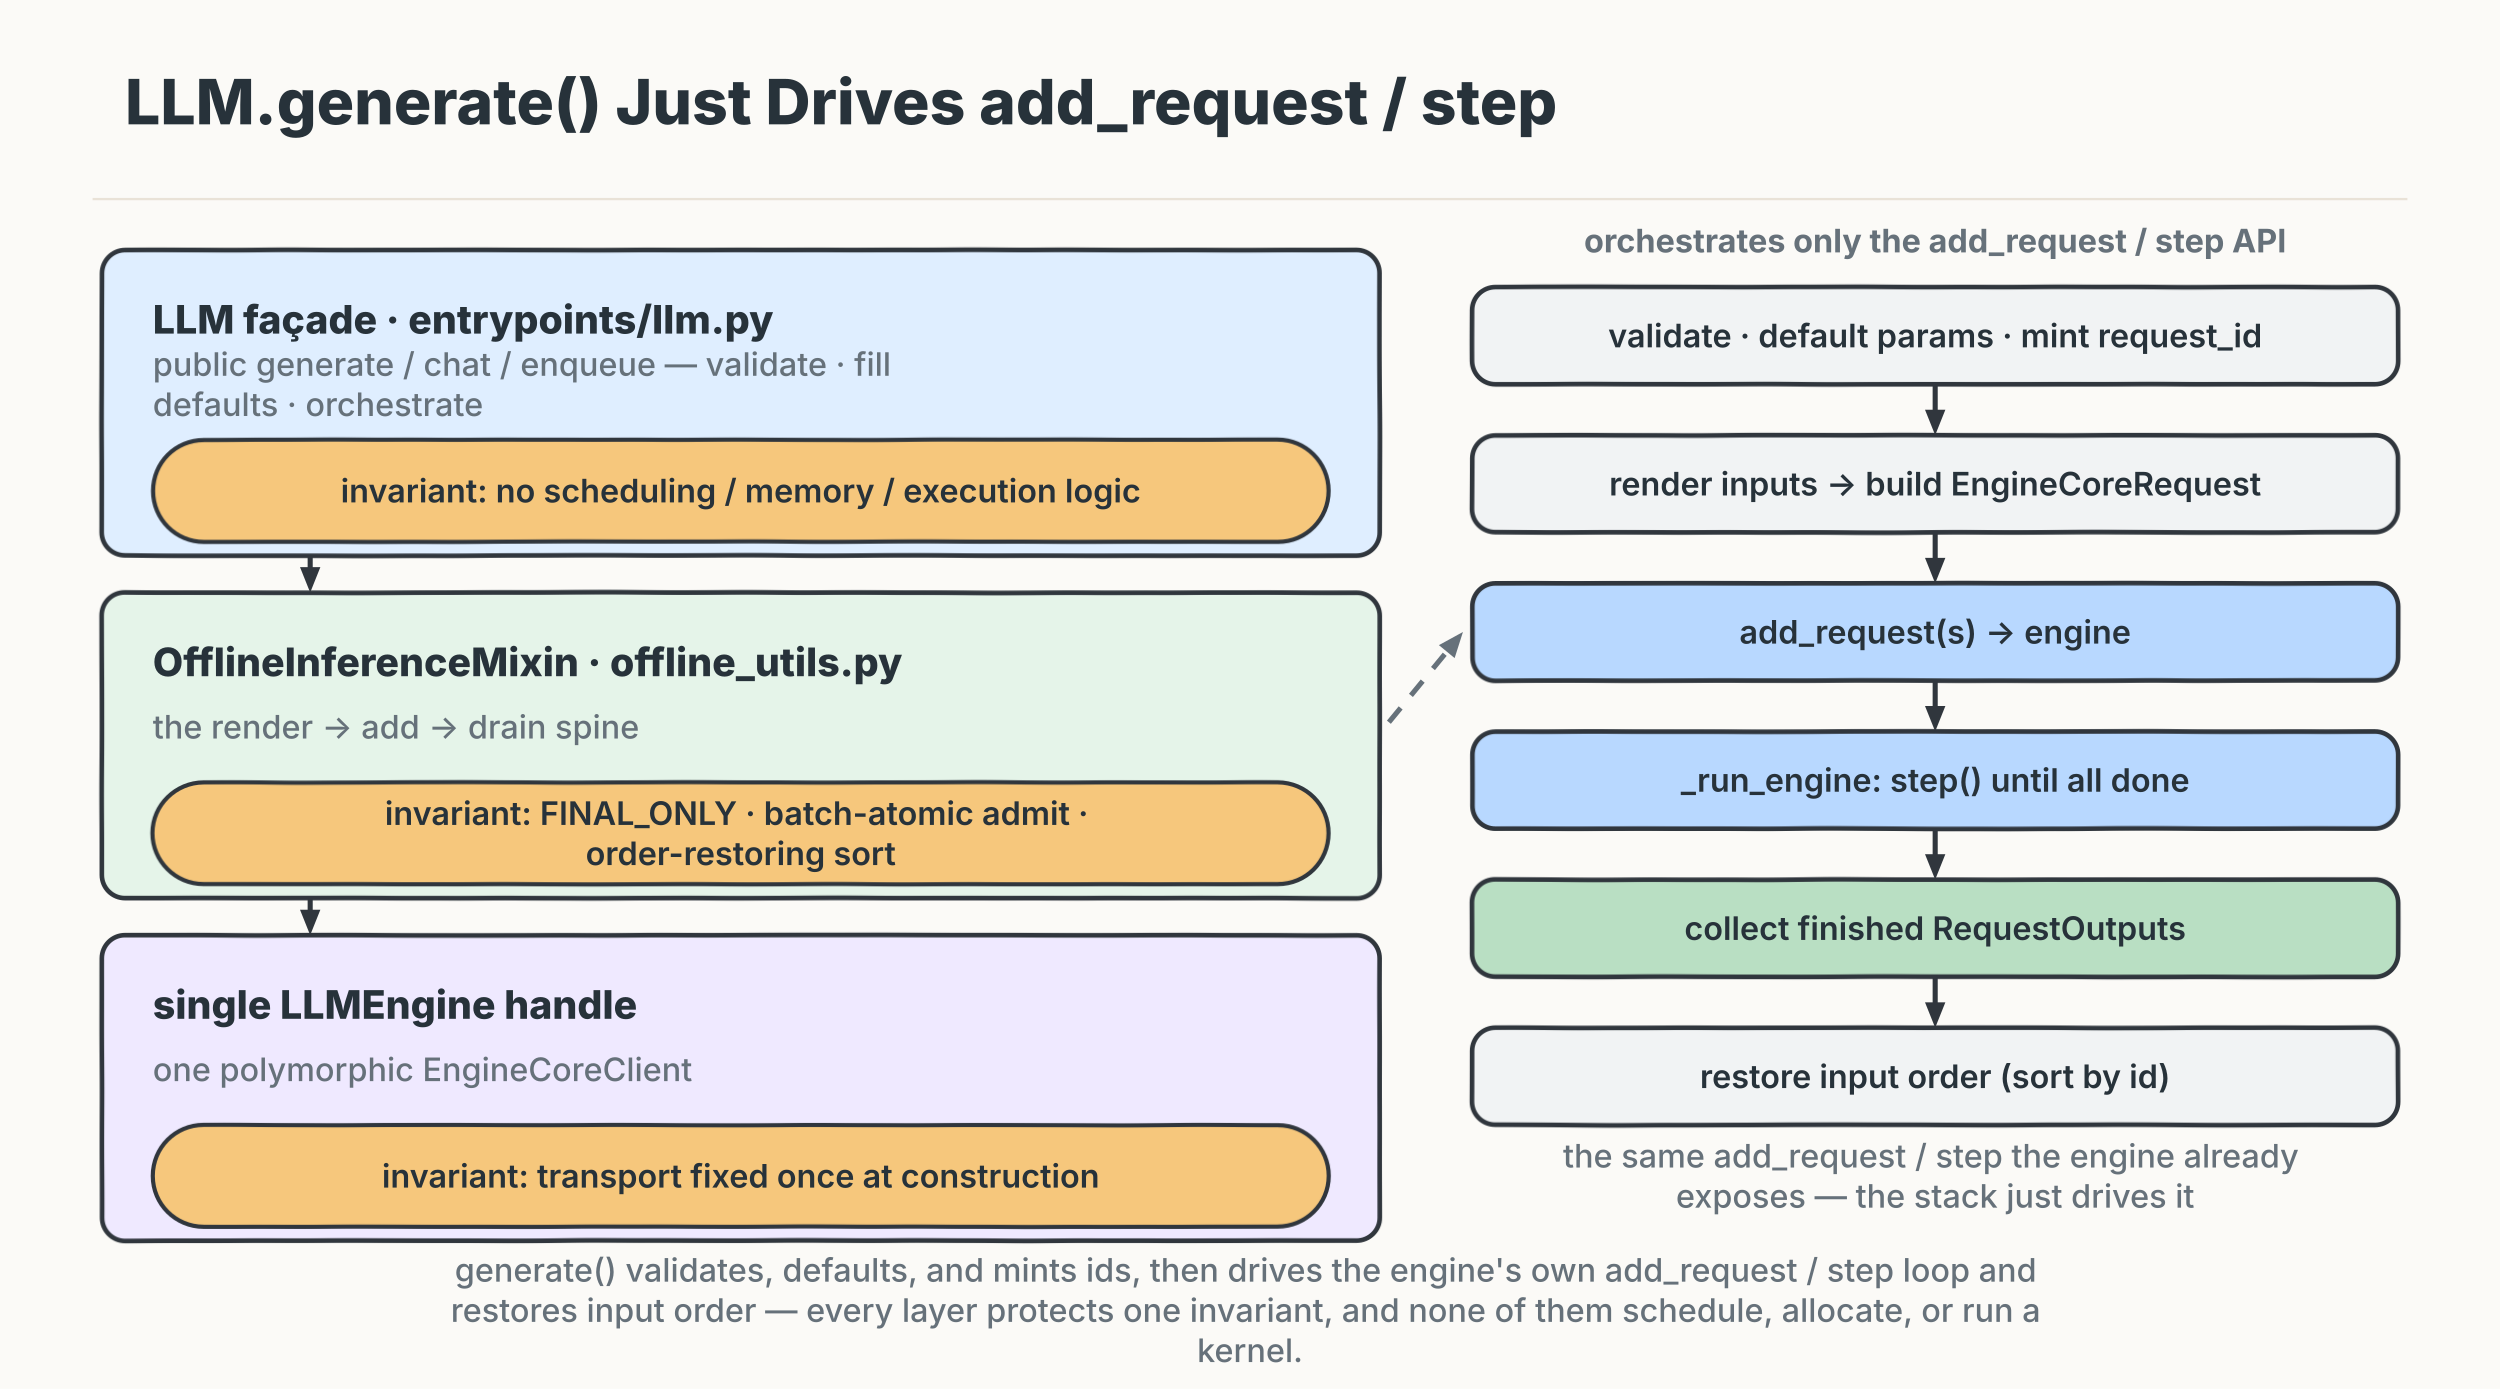
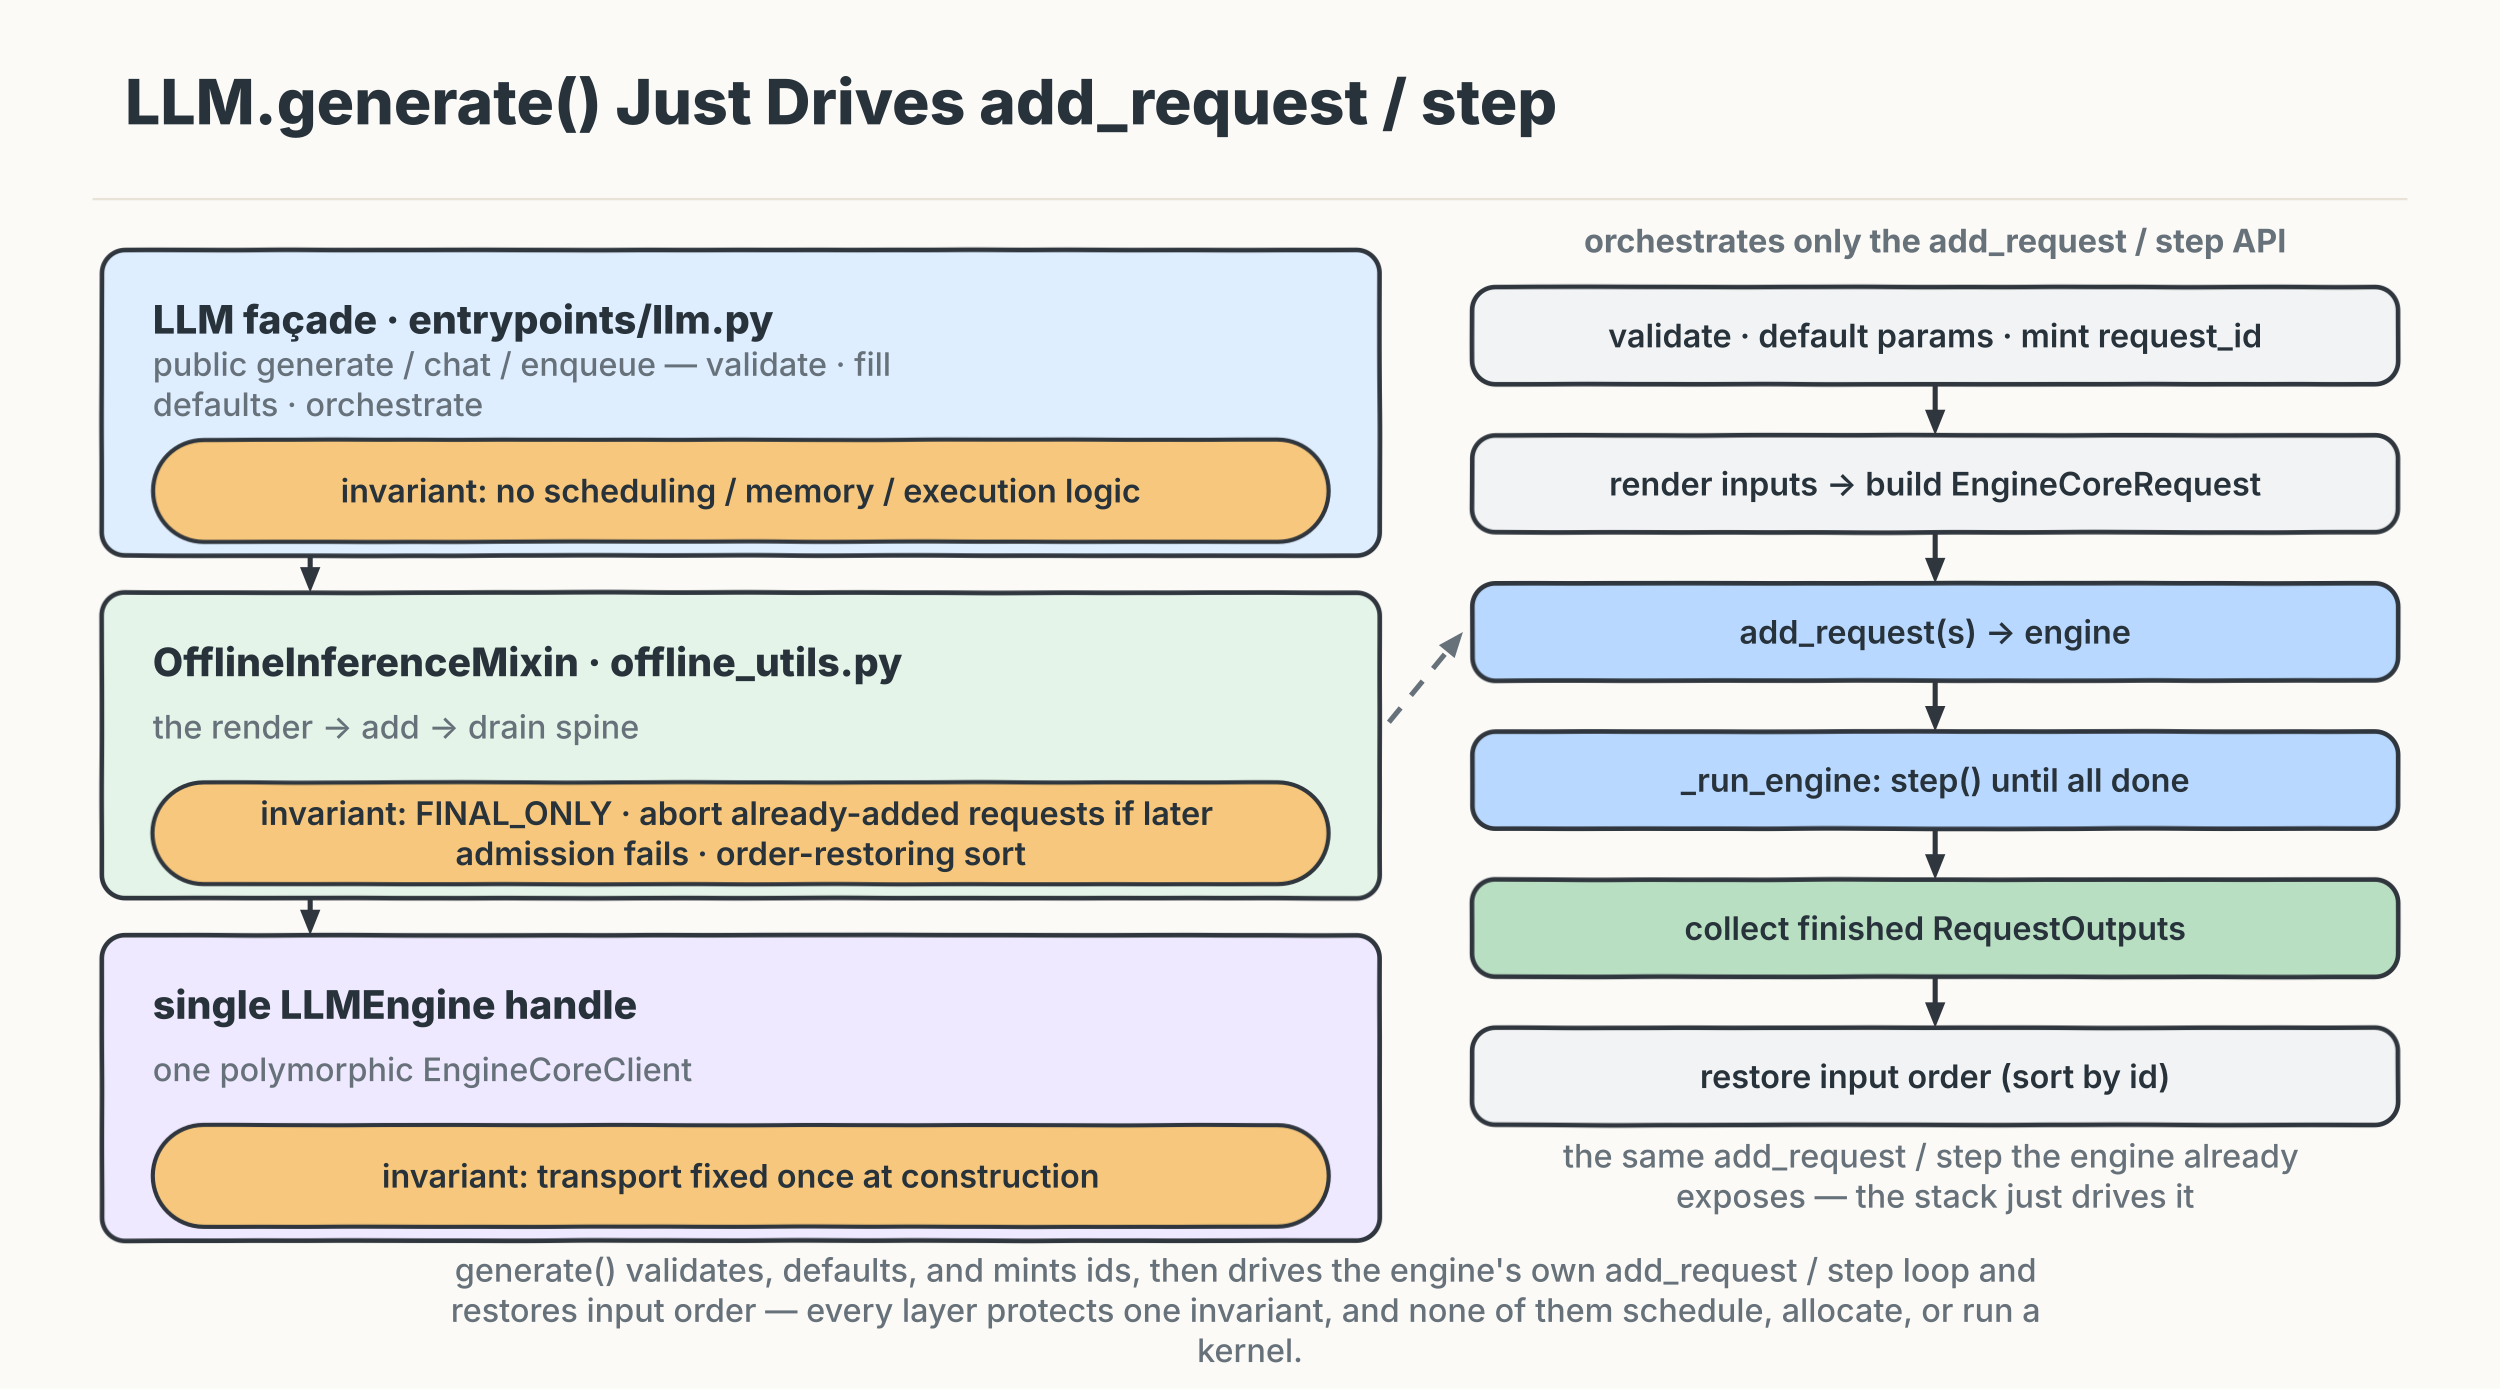
<svg xmlns="http://www.w3.org/2000/svg" width="1080" height="600" viewBox="0 0 1080 600" role="img" aria-label="LLM.generate() Just Drives add_request / step">
  <defs>
    <filter id="roughen">
      <feTurbulence type="fractalNoise" baseFrequency="0.018" numOctaves="2" seed="7" result="noise" />
      <feDisplacementMap in="SourceGraphic" in2="noise" scale="0.55" />
    </filter>
    <marker id="arrow" viewBox="0 0 12 12" refX="9.2" refY="6" markerUnits="userSpaceOnUse" markerWidth="12" markerHeight="12" orient="auto-start-reverse">
      <path d="M 1.5 2 L 11 6 L 1.5 10 z" fill="#30363d" />
    </marker>
    <style>
    text { font-family: Inter, -apple-system, BlinkMacSystemFont, "Segoe UI", "PingFang SC", "Noto Sans CJK SC", Arial, sans-serif; }
    .rough { filter: url(#roughen); }
  </style>
  </defs>
  <rect width="1080" height="600" fill="#fbfaf7" />
  <path d="M 40 86 H 1040" stroke="#e9e2d7" stroke-width="1" />
  <text x="54" y="53.72" text-anchor="start" font-size="27" font-weight="800" fill="#27323a">
    <tspan x="54" dy="0">LLM.generate() Just Drives add_request / step</tspan>
  </text>
  <rect class="rough" x="44" y="108" width="552" height="132" rx="10" fill="#dfeeff" stroke="#30363d" stroke-width="2" />
  <text x="66" y="144.12" text-anchor="start" font-size="17" font-weight="800" fill="#27323a">
    <tspan x="66" dy="0">LLM façade  ·  entrypoints/llm.py</tspan>
  </text>
  <text x="66" y="162.36" text-anchor="start" font-size="14" font-weight="500" fill="#66717a">
    <tspan x="66" dy="0">public generate / chat / enqueue — validate · fill</tspan>
    <tspan x="66" dy="17.36">defaults · orchestrate</tspan>
  </text>
  <rect class="rough" x="66" y="190" width="508" height="44" rx="22" fill="#f6c77c" stroke="#30363d" stroke-width="1.8" />
  <text x="320" y="217.04" text-anchor="middle" font-size="14" font-weight="600" fill="#27323a">
    <tspan x="320" dy="0">invariant: no scheduling / memory / execution logic</tspan>
  </text>
  <path d="M 134 240 L 134.0 249.0" fill="none" stroke="#30363d" stroke-width="2.2" />
  <path d="M 134 256 L 129.6 245.0 L 138.4 245.0 z" fill="#30363d" />
  <rect class="rough" x="44" y="256" width="552" height="132" rx="10" fill="#e5f4e9" stroke="#30363d" stroke-width="2" />
  <text x="66" y="292.12" text-anchor="start" font-size="17" font-weight="800" fill="#27323a">
    <tspan x="66" dy="0">OfflineInferenceMixin  ·  offline_utils.py</tspan>
  </text>
  <text x="66" y="319.04" text-anchor="start" font-size="14" font-weight="500" fill="#66717a">
    <tspan x="66" dy="0">the render → add → drain spine</tspan>
  </text>
  <rect class="rough" x="66" y="338" width="508" height="44" rx="22" fill="#f6c77c" stroke="#30363d" stroke-width="1.8" />
  <text x="320" y="356.36" text-anchor="middle" font-size="14" font-weight="600" fill="#27323a">
-     <tspan x="320" dy="0">invariant: FINAL_ONLY · batch-atomic admit ·</tspan>
-     <tspan x="320" dy="17.36">order-restoring sort</tspan>
+     <tspan x="320" dy="0">invariant: FINAL_ONLY · abort already-added requests if later</tspan>
+     <tspan x="320" dy="17.36">admission fails · order-restoring sort</tspan>
  </text>
  <path d="M 134 388 L 134.0 397.0" fill="none" stroke="#30363d" stroke-width="2.2" />
  <path d="M 134 404 L 129.6 393.0 L 138.4 393.0 z" fill="#30363d" />
  <rect class="rough" x="44" y="404" width="552" height="132" rx="10" fill="#efe9ff" stroke="#30363d" stroke-width="2" />
  <text x="66" y="440.12" text-anchor="start" font-size="17" font-weight="800" fill="#27323a">
    <tspan x="66" dy="0">single LLMEngine handle</tspan>
  </text>
  <text x="66" y="467.04" text-anchor="start" font-size="14" font-weight="500" fill="#66717a">
    <tspan x="66" dy="0">one polymorphic EngineCoreClient</tspan>
  </text>
  <rect class="rough" x="66" y="486" width="508" height="44" rx="22" fill="#f6c77c" stroke="#30363d" stroke-width="1.8" />
  <text x="320" y="513.04" text-anchor="middle" font-size="14" font-weight="600" fill="#27323a">
    <tspan x="320" dy="0">invariant: transport fixed once at construction</tspan>
  </text>
  <text x="836" y="109.04" text-anchor="middle" font-size="14" font-weight="700" fill="#66717a">
    <tspan x="836" dy="0">orchestrates only the add_request / step API</tspan>
  </text>
  <rect class="rough" x="636" y="124" width="400" height="42" rx="10" fill="#f1f3f4" stroke="#30363d" stroke-width="2" />
  <text x="836" y="150.04" text-anchor="middle" font-size="14" font-weight="600" fill="#27323a">
    <tspan x="836" dy="0">validate · default params · mint request_id</tspan>
  </text>
  <path d="M 836 166 L 836.0 181.0" fill="none" stroke="#30363d" stroke-width="2.2" />
  <path d="M 836 188 L 831.6 177.0 L 840.4 177.0 z" fill="#30363d" />
  <rect class="rough" x="636" y="188" width="400" height="42" rx="10" fill="#f1f3f4" stroke="#30363d" stroke-width="2" />
  <text x="836" y="214.04" text-anchor="middle" font-size="14" font-weight="600" fill="#27323a">
    <tspan x="836" dy="0">render inputs → build EngineCoreRequest</tspan>
  </text>
  <path d="M 836 230 L 836.0 245.0" fill="none" stroke="#30363d" stroke-width="2.2" />
  <path d="M 836 252 L 831.6 241.0 L 840.4 241.0 z" fill="#30363d" />
  <rect class="rough" x="636" y="252" width="400" height="42" rx="10" fill="#b8d8ff" stroke="#30363d" stroke-width="2" />
  <text x="836" y="278.04" text-anchor="middle" font-size="14" font-weight="600" fill="#27323a">
    <tspan x="836" dy="0">add_request(s) → engine</tspan>
  </text>
  <path d="M 836 294 L 836.0 309.0" fill="none" stroke="#30363d" stroke-width="2.2" />
  <path d="M 836 316 L 831.6 305.0 L 840.4 305.0 z" fill="#30363d" />
  <rect class="rough" x="636" y="316" width="400" height="42" rx="10" fill="#b8d8ff" stroke="#30363d" stroke-width="2" />
  <text x="836" y="342.04" text-anchor="middle" font-size="14" font-weight="600" fill="#27323a">
    <tspan x="836" dy="0">_run_engine: step() until all done</tspan>
  </text>
  <path d="M 836 358 L 836.0 373.0" fill="none" stroke="#30363d" stroke-width="2.2" />
  <path d="M 836 380 L 831.6 369.0 L 840.4 369.0 z" fill="#30363d" />
  <rect class="rough" x="636" y="380" width="400" height="42" rx="10" fill="#b9dfc3" stroke="#30363d" stroke-width="2" />
  <text x="836" y="406.04" text-anchor="middle" font-size="14" font-weight="600" fill="#27323a">
    <tspan x="836" dy="0">collect finished RequestOutputs</tspan>
  </text>
  <path d="M 836 422 L 836.0 437.0" fill="none" stroke="#30363d" stroke-width="2.2" />
  <path d="M 836 444 L 831.6 433.0 L 840.4 433.0 z" fill="#30363d" />
  <rect class="rough" x="636" y="444" width="400" height="42" rx="10" fill="#f1f3f4" stroke="#30363d" stroke-width="2" />
  <text x="836" y="470.04" text-anchor="middle" font-size="14" font-weight="600" fill="#27323a">
    <tspan x="836" dy="0">restore input order (sort by id)</tspan>
  </text>
  <path d="M 600 312 L 627.6 278.4" fill="none" stroke="#66717a" stroke-width="2.2" stroke-dasharray="8 7" />
  <path d="M 632 273 L 628.4 284.3 L 621.6 278.7 z" fill="#66717a" />
  <text x="836" y="504.36" text-anchor="middle" font-size="14" font-weight="500" fill="#66717a">
    <tspan x="836" dy="0">the same add_request / step the engine already</tspan>
    <tspan x="836" dy="17.36">exposes — the stack just drives it</tspan>
  </text>
  <text x="540" y="553.68" text-anchor="middle" font-size="14" font-weight="500" fill="#66717a">
    <tspan x="540" dy="0">generate() validates, defaults, and mints ids, then drives the engine's own add_request / step loop and</tspan>
    <tspan x="540" dy="17.36">restores input order — every layer protects one invariant, and none of them schedule, allocate, or run a</tspan>
    <tspan x="540" dy="17.36">kernel.</tspan>
  </text>
</svg>
